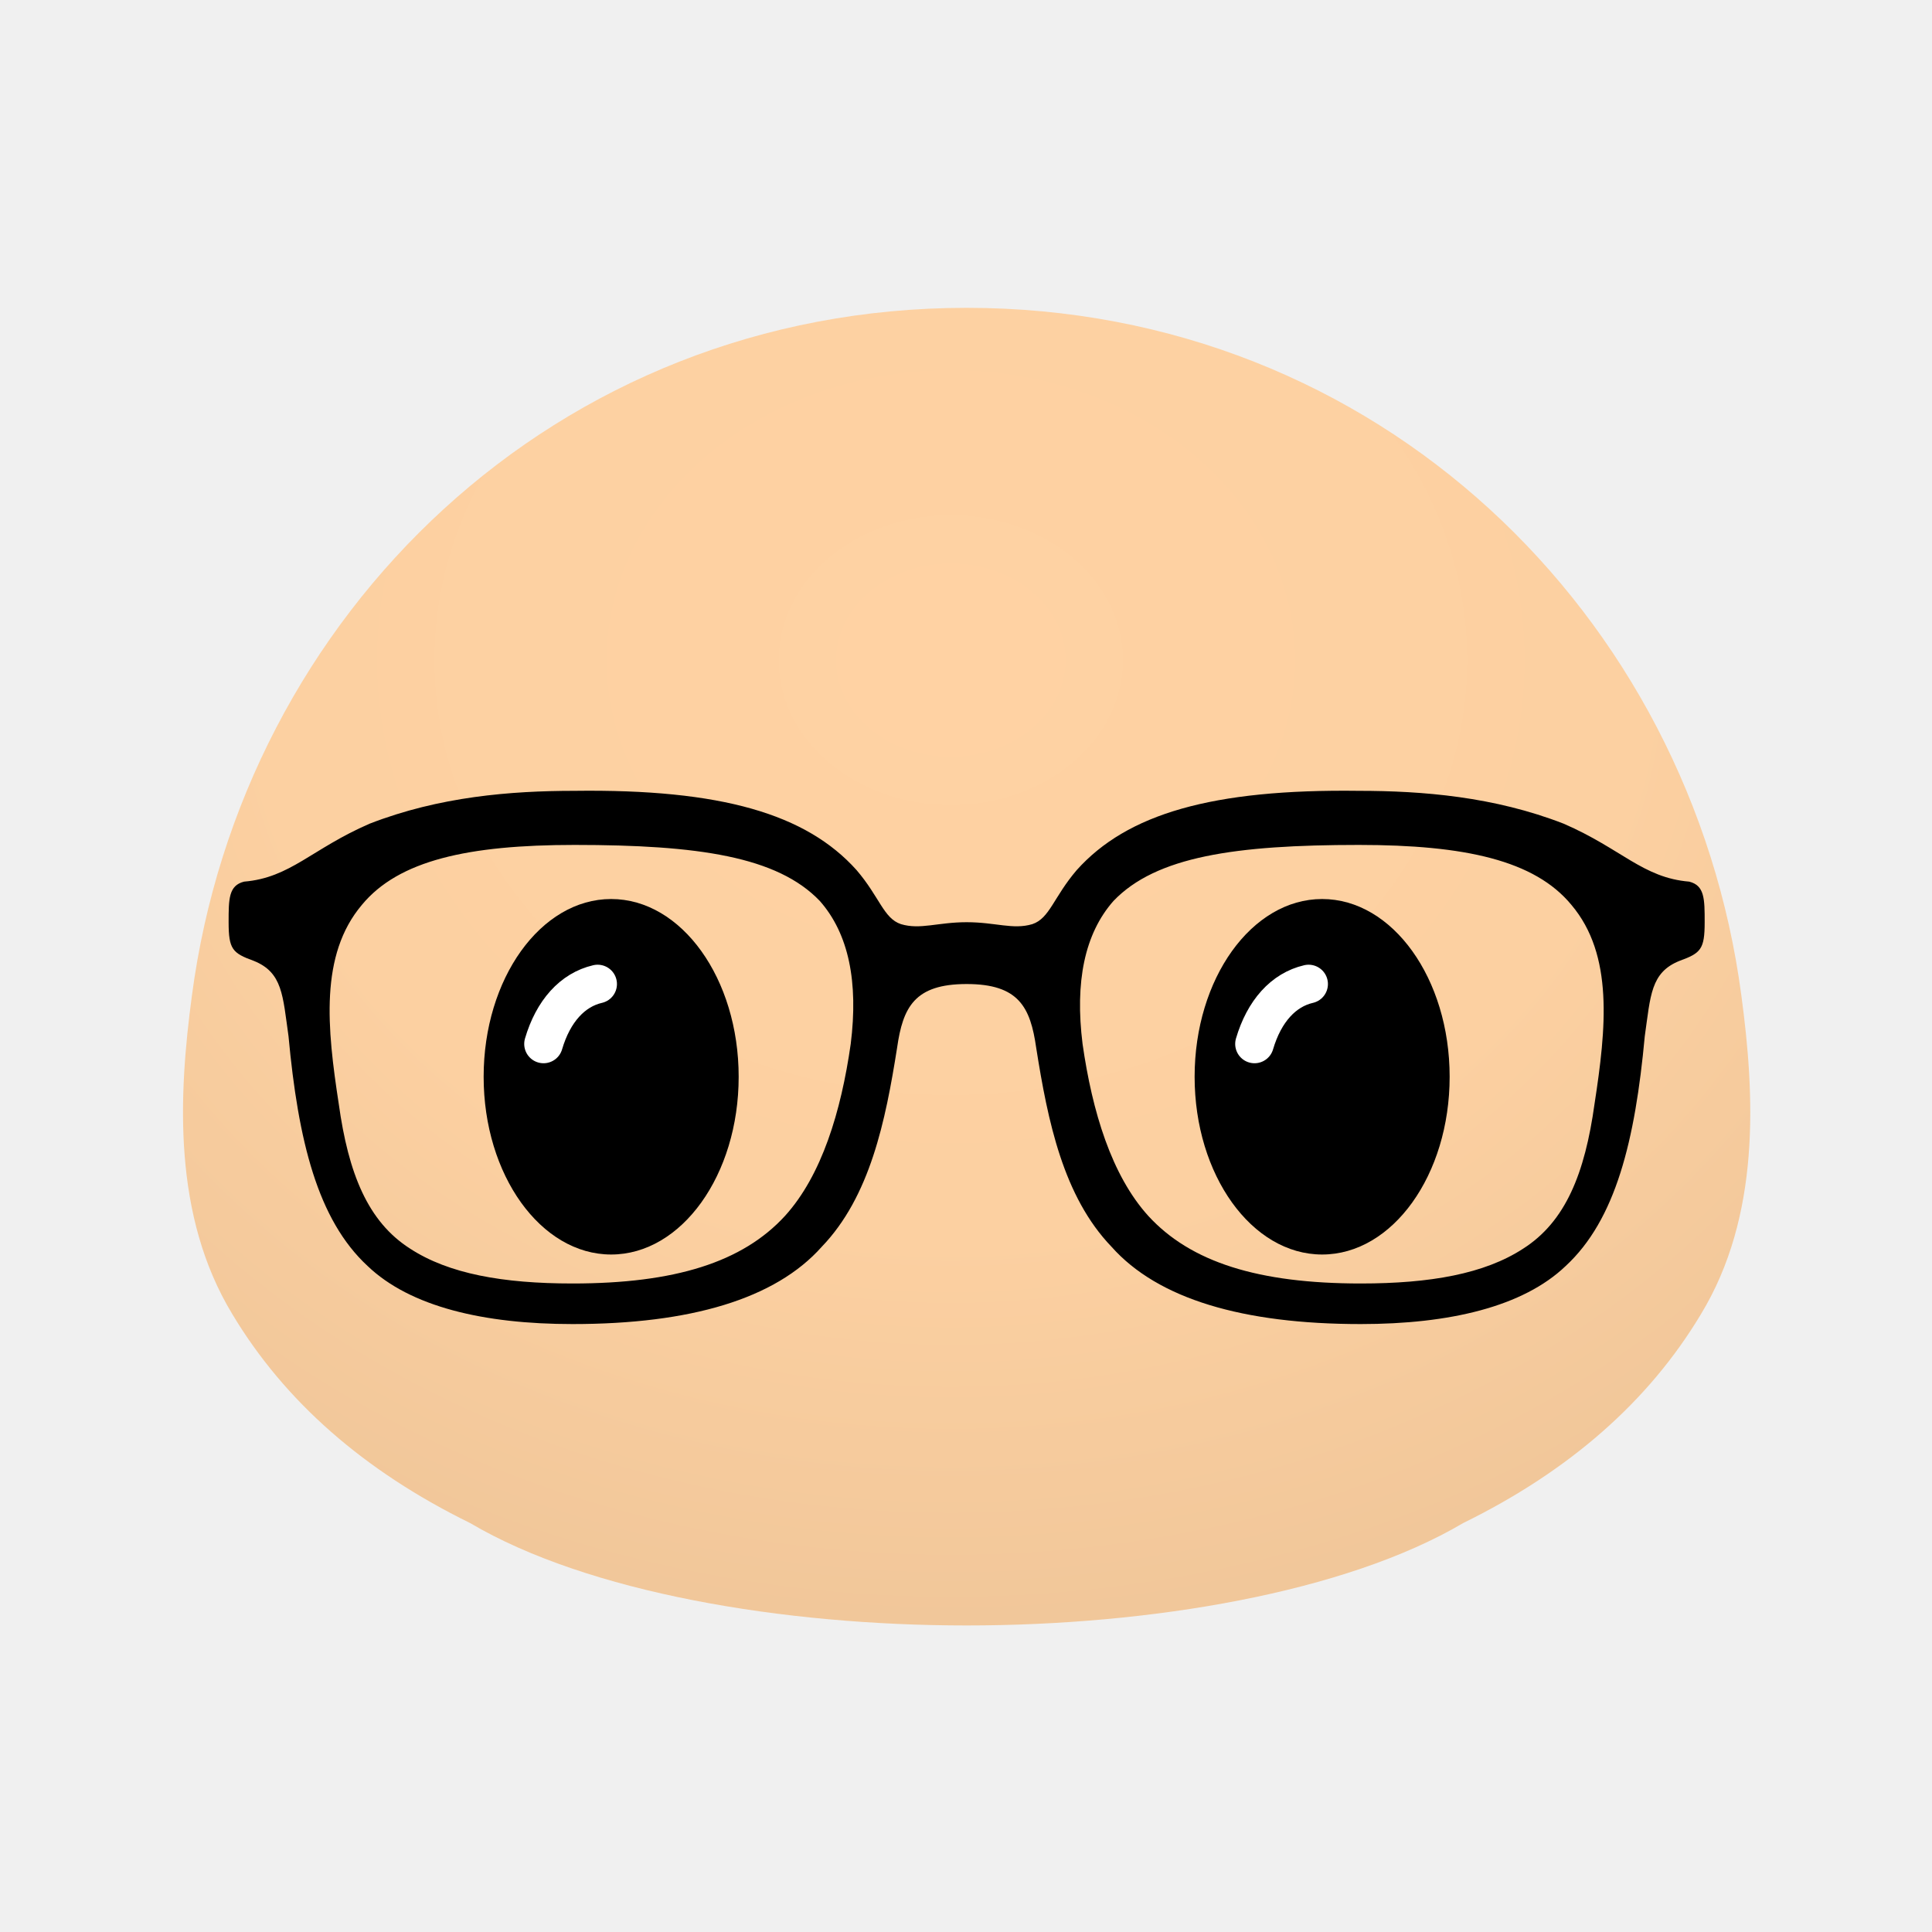
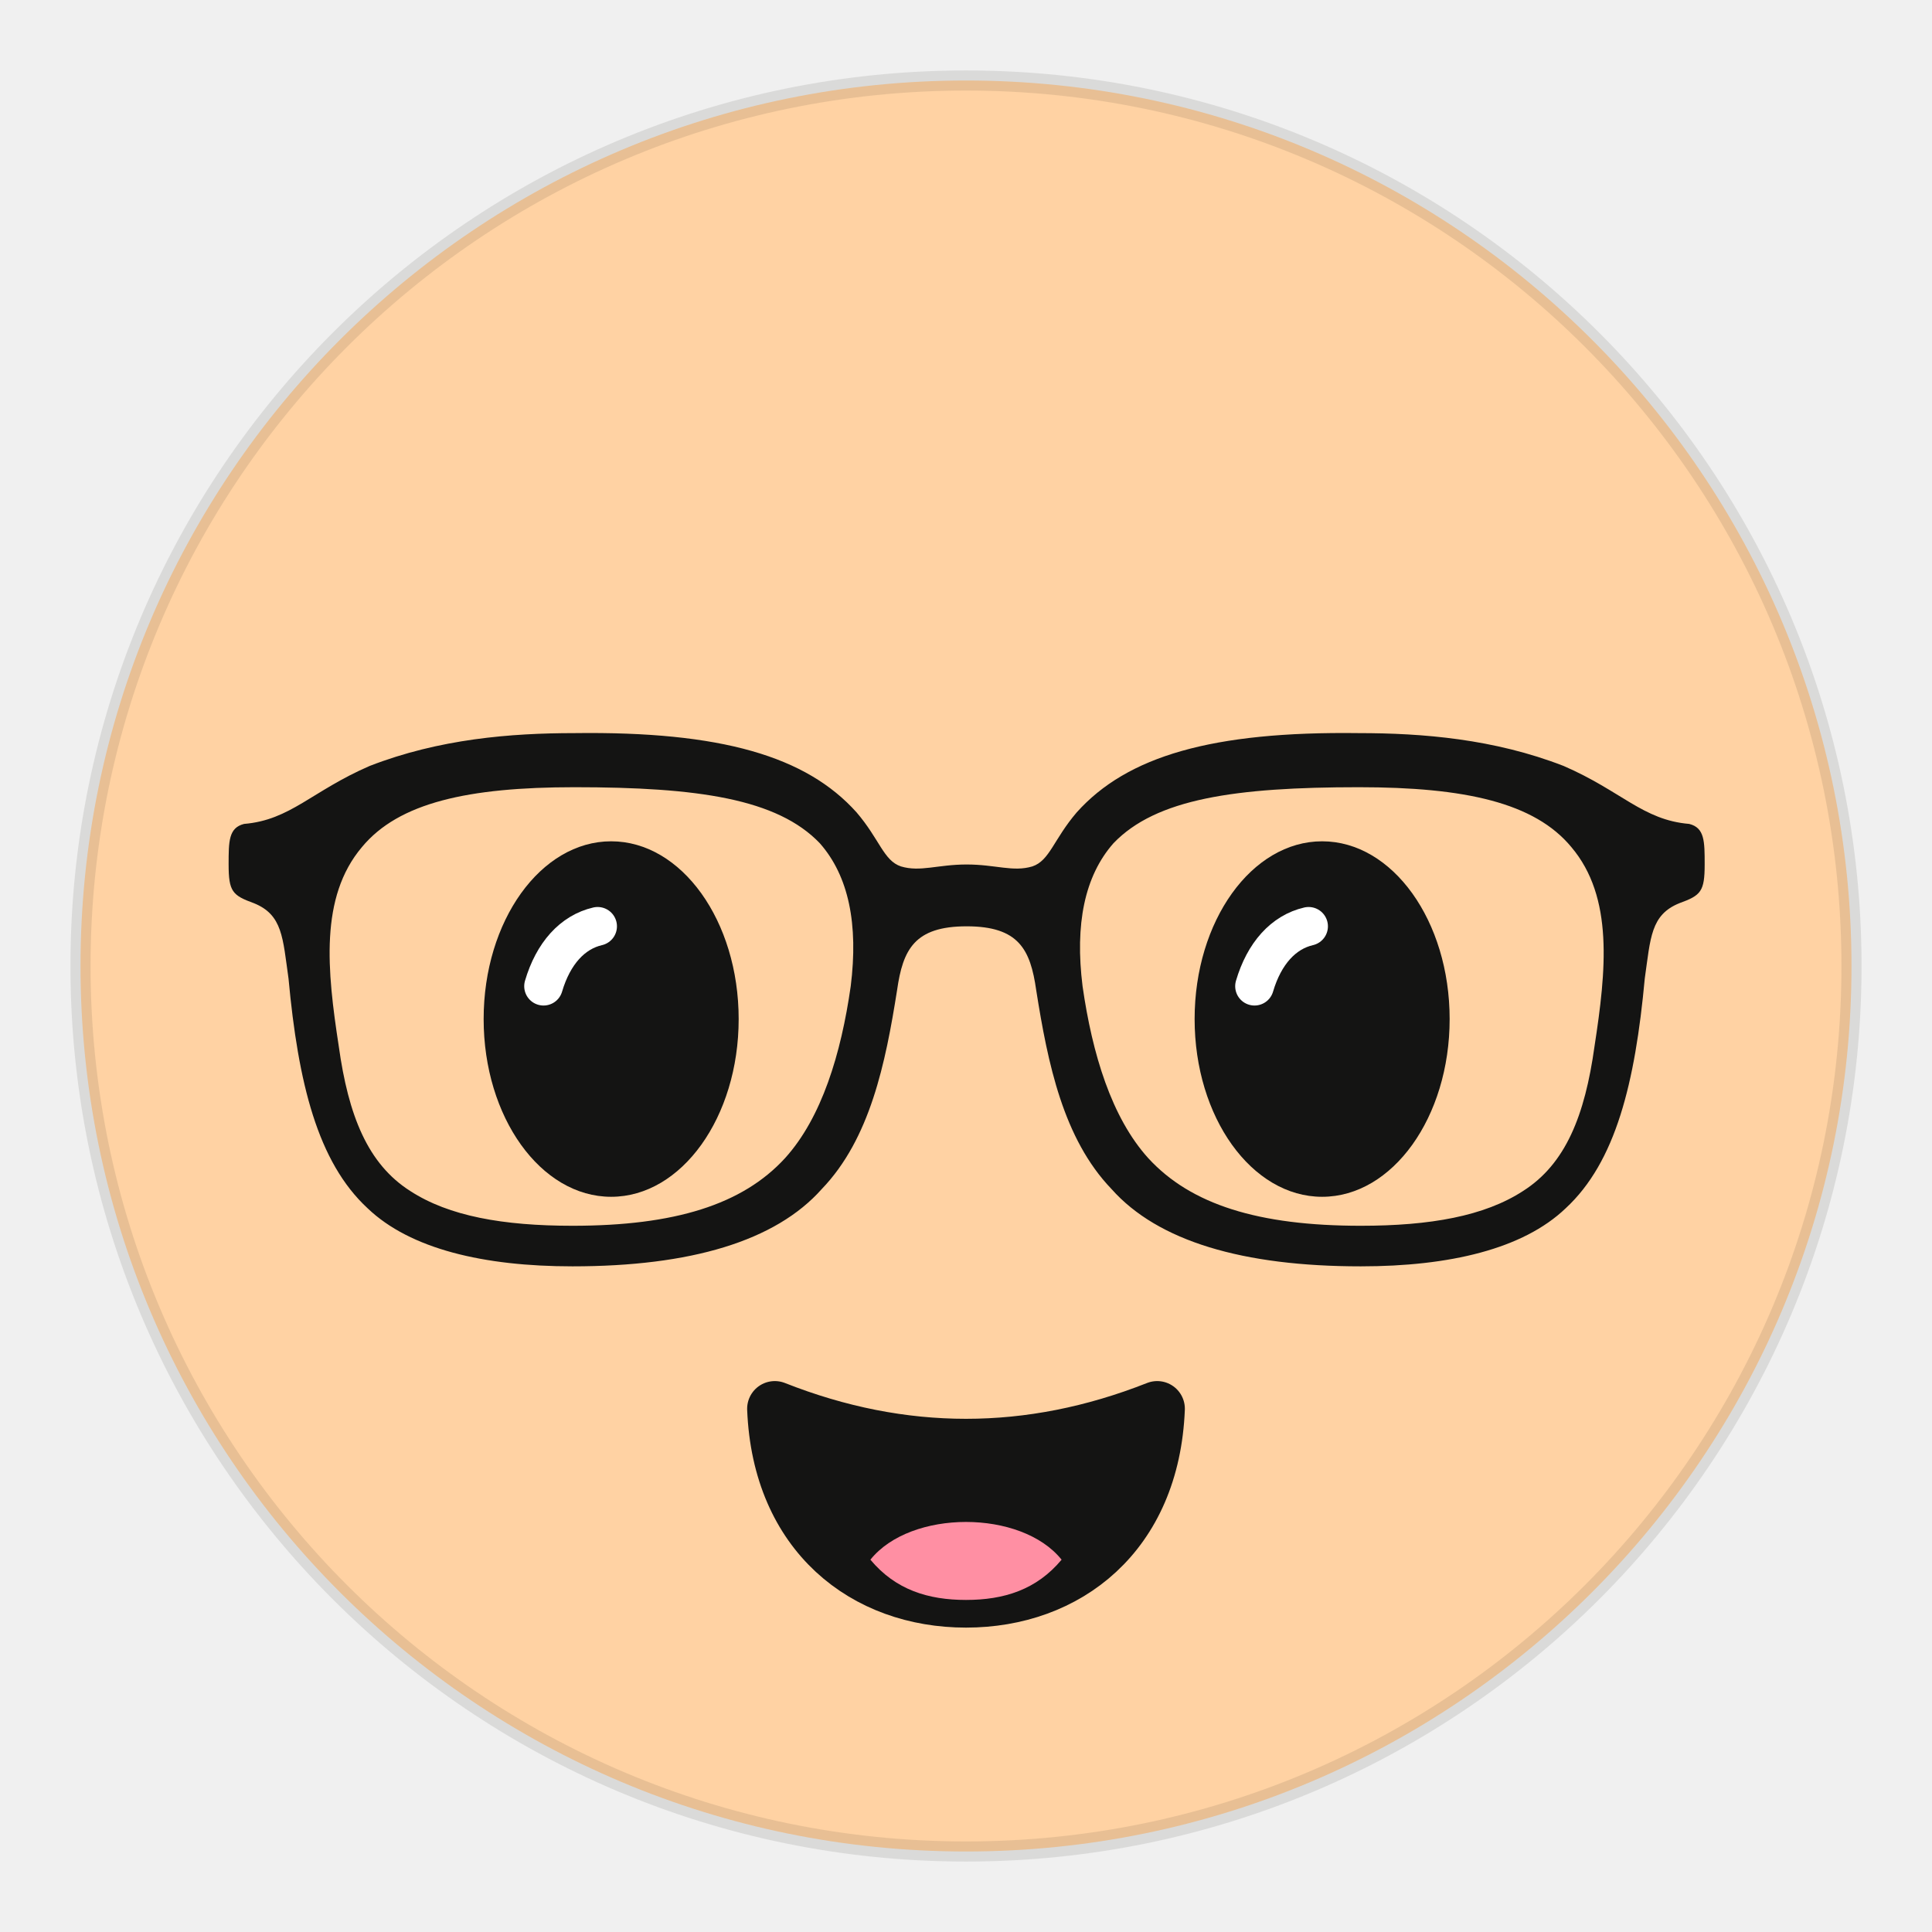
- <svg xmlns="http://www.w3.org/2000/svg" aria-labelledby="useful-bot-title" viewBox="128 13.056 768 768">
-   <defs>
-     <radialGradient id="head-depth" cx="49%" cy="27%" r="75%">
-       <stop offset="0" stop-color="#ffd2a3" />
-       <stop offset=".58" stop-color="#fcd0a1" />
-       <stop offset="1" stop-color="#f0c699" />
-     </radialGradient>
-   </defs>
-   <g id="mascot">
-     <g id="head">
-       <path fill="url(#head-depth)" d="M512.256 135.424c-163.584 0-288 122.112-307.968 273.408-5.376 39.936-7.68 87.552 16.128 126.72q31.104 51.84 94.464 82.944c46.848 27.648 124.416 40.704 197.376 40.704s150.528-13.056 197.376-40.704q63.36-31.104 94.464-82.944c23.808-39.168 21.504-86.784 16.128-126.72-19.968-151.296-144.384-273.408-307.968-273.408" />
+ <svg xmlns="http://www.w3.org/2000/svg" aria-labelledby="useful-bot-title" viewBox="128 36 768 768">
+   <g id="head">
+     <circle cx="512" cy="420" r="352" fill="#ffd2a3" stroke="#141413" stroke-opacity=".1" stroke-width="8" />
+   </g>
+   <g id="glasses">
+     <path fill="#141413" fill-rule="evenodd" d="M225.024 363.52c18.432-1.536 26.88-13.056 49.92-23.04 27.648-10.752 56.064-13.056 81.408-13.056 58.368-.768 92.16 9.216 112.128 31.488 9.216 10.752 10.752 19.2 17.664 21.504 7.68 2.304 14.592-.768 26.112-.768s18.432 3.072 26.112.768c6.912-2.304 8.448-10.752 17.664-21.504 19.968-22.272 53.76-32.256 112.128-31.488 25.344 0 53.76 2.304 81.408 13.056 23.04 9.984 31.488 21.504 49.92 23.04 6.144 1.536 6.144 6.912 6.144 16.128 0 10.752-1.536 12.288-9.984 15.36-11.52 4.608-11.52 13.824-13.824 29.952-3.84 41.472-11.52 72.96-31.488 91.392-16.896 16.128-46.08 23.04-81.408 23.04-46.848 0-80.64-9.984-99.072-30.72-19.2-19.968-25.344-49.92-29.952-79.104-2.304-16.128-6.912-25.344-27.648-25.344s-25.344 9.216-27.648 25.344c-4.608 29.184-10.752 59.136-29.952 79.104-18.432 20.736-52.224 30.72-99.072 30.72-35.328 0-64.512-6.912-81.408-23.04-19.968-18.432-27.648-49.92-31.488-91.392-2.304-16.128-2.304-25.344-13.824-29.952-8.448-3.072-9.984-4.608-9.984-15.36 0-9.216 0-14.592 6.144-16.128m131.328-14.592c-42.24 0-69.888 6.144-84.48 23.808-16.896 19.968-13.824 49.152-9.216 79.104 3.84 27.648 11.52 46.848 28.416 57.6 15.36 9.984 36.864 13.824 64.512 13.824 40.704 0 67.584-8.448 84.48-26.88 14.592-16.128 22.272-41.472 26.112-68.352 3.072-24.576-.768-43.776-12.288-56.832-16.896-17.664-48.384-22.272-97.536-22.272m311.808 0c-49.152 0-80.64 4.608-97.536 22.272-11.52 13.056-15.36 32.256-12.288 56.832 3.84 26.88 11.52 52.224 26.112 68.352 16.896 18.432 43.776 26.88 84.48 26.88 27.648 0 49.152-3.84 64.512-13.824 16.896-10.752 24.576-29.952 28.416-57.6 4.608-29.952 7.68-59.136-9.216-79.104-14.592-17.664-42.24-23.808-84.48-23.808" />
+   </g>
+   <g id="mouth">
+     <path fill="#141413" stroke="#141413" stroke-linejoin="round" stroke-width="22" d="M436 596q76 30 152 0c-2 50-36 76-76 76s-74-26-76-76Z" />
+     <path id="tongue" fill="#ff8fa3" d="M474 656c16-20 60-20 76 0-10 12-23 16-38 16s-28-4-38-16" />
+   </g>
+   <g id="eye-left">
+     <ellipse cx="370.944" cy="441.088" fill="#141413" rx="50.688" ry="70.656" />
+     <g id="eye-highlight-left">
+       <path fill="none" stroke="#fff" stroke-linecap="round" stroke-width="15.36" d="M365.568 404.224c-9.984 2.304-17.664 10.752-21.504 23.808" />
    </g>
-     <g id="glasses">
-       <path fill-rule="evenodd" d="M225.024 363.52c18.432-1.536 26.88-13.056 49.92-23.04 27.648-10.752 56.064-13.056 81.408-13.056 58.368-.768 92.16 9.216 112.128 31.488 9.216 10.752 10.752 19.2 17.664 21.504 7.68 2.304 14.592-.768 26.112-.768s18.432 3.072 26.112.768c6.912-2.304 8.448-10.752 17.664-21.504 19.968-22.272 53.76-32.256 112.128-31.488 25.344 0 53.76 2.304 81.408 13.056 23.04 9.984 31.488 21.504 49.92 23.04 6.144 1.536 6.144 6.912 6.144 16.128 0 10.752-1.536 12.288-9.984 15.36-11.52 4.608-11.52 13.824-13.824 29.952-3.84 41.472-11.52 72.96-31.488 91.392-16.896 16.128-46.08 23.04-81.408 23.04-46.848 0-80.64-9.984-99.072-30.72-19.2-19.968-25.344-49.92-29.952-79.104-2.304-16.128-6.912-25.344-27.648-25.344s-25.344 9.216-27.648 25.344c-4.608 29.184-10.752 59.136-29.952 79.104-18.432 20.736-52.224 30.72-99.072 30.72-35.328 0-64.512-6.912-81.408-23.04-19.968-18.432-27.648-49.92-31.488-91.392-2.304-16.128-2.304-25.344-13.824-29.952-8.448-3.072-9.984-4.608-9.984-15.36 0-9.216 0-14.592 6.144-16.128m131.328-14.592c-42.24 0-69.888 6.144-84.48 23.808-16.896 19.968-13.824 49.152-9.216 79.104 3.84 27.648 11.52 46.848 28.416 57.6 15.36 9.984 36.864 13.824 64.512 13.824 40.704 0 67.584-8.448 84.48-26.88 14.592-16.128 22.272-41.472 26.112-68.352 3.072-24.576-.768-43.776-12.288-56.832-16.896-17.664-48.384-22.272-97.536-22.272m311.808 0c-49.152 0-80.64 4.608-97.536 22.272-11.52 13.056-15.36 32.256-12.288 56.832 3.84 26.88 11.52 52.224 26.112 68.352 16.896 18.432 43.776 26.88 84.48 26.88 27.648 0 49.152-3.84 64.512-13.824 16.896-10.752 24.576-29.952 28.416-57.6 4.608-29.952 7.68-59.136-9.216-79.104-14.592-17.664-42.24-23.808-84.48-23.808" />
-     </g>
-     <g id="eye-left">
-       <ellipse cx="370.944" cy="441.088" rx="50.688" ry="70.656" />
-       <g id="eye-highlight-left">
-         <path fill="none" stroke="#fff" stroke-linecap="round" stroke-width="15.36" d="M365.568 404.224c-9.984 2.304-17.664 10.752-21.504 23.808" />
-       </g>
-     </g>
-     <g id="eye-right">
-       <ellipse cx="653.568" cy="441.088" rx="50.688" ry="70.656" />
-       <g id="eye-highlight-right">
-         <path fill="none" stroke="#fff" stroke-linecap="round" stroke-width="15.36" d="M648.192 404.224c-9.984 2.304-17.664 10.752-21.504 23.808" />
-       </g>
+   </g>
+   <g id="eye-right">
+     <ellipse cx="653.568" cy="441.088" fill="#141413" rx="50.688" ry="70.656" />
+     <g id="eye-highlight-right">
+       <path fill="none" stroke="#fff" stroke-linecap="round" stroke-width="15.36" d="M648.192 404.224c-9.984 2.304-17.664 10.752-21.504 23.808" />
    </g>
  </g>
</svg>
